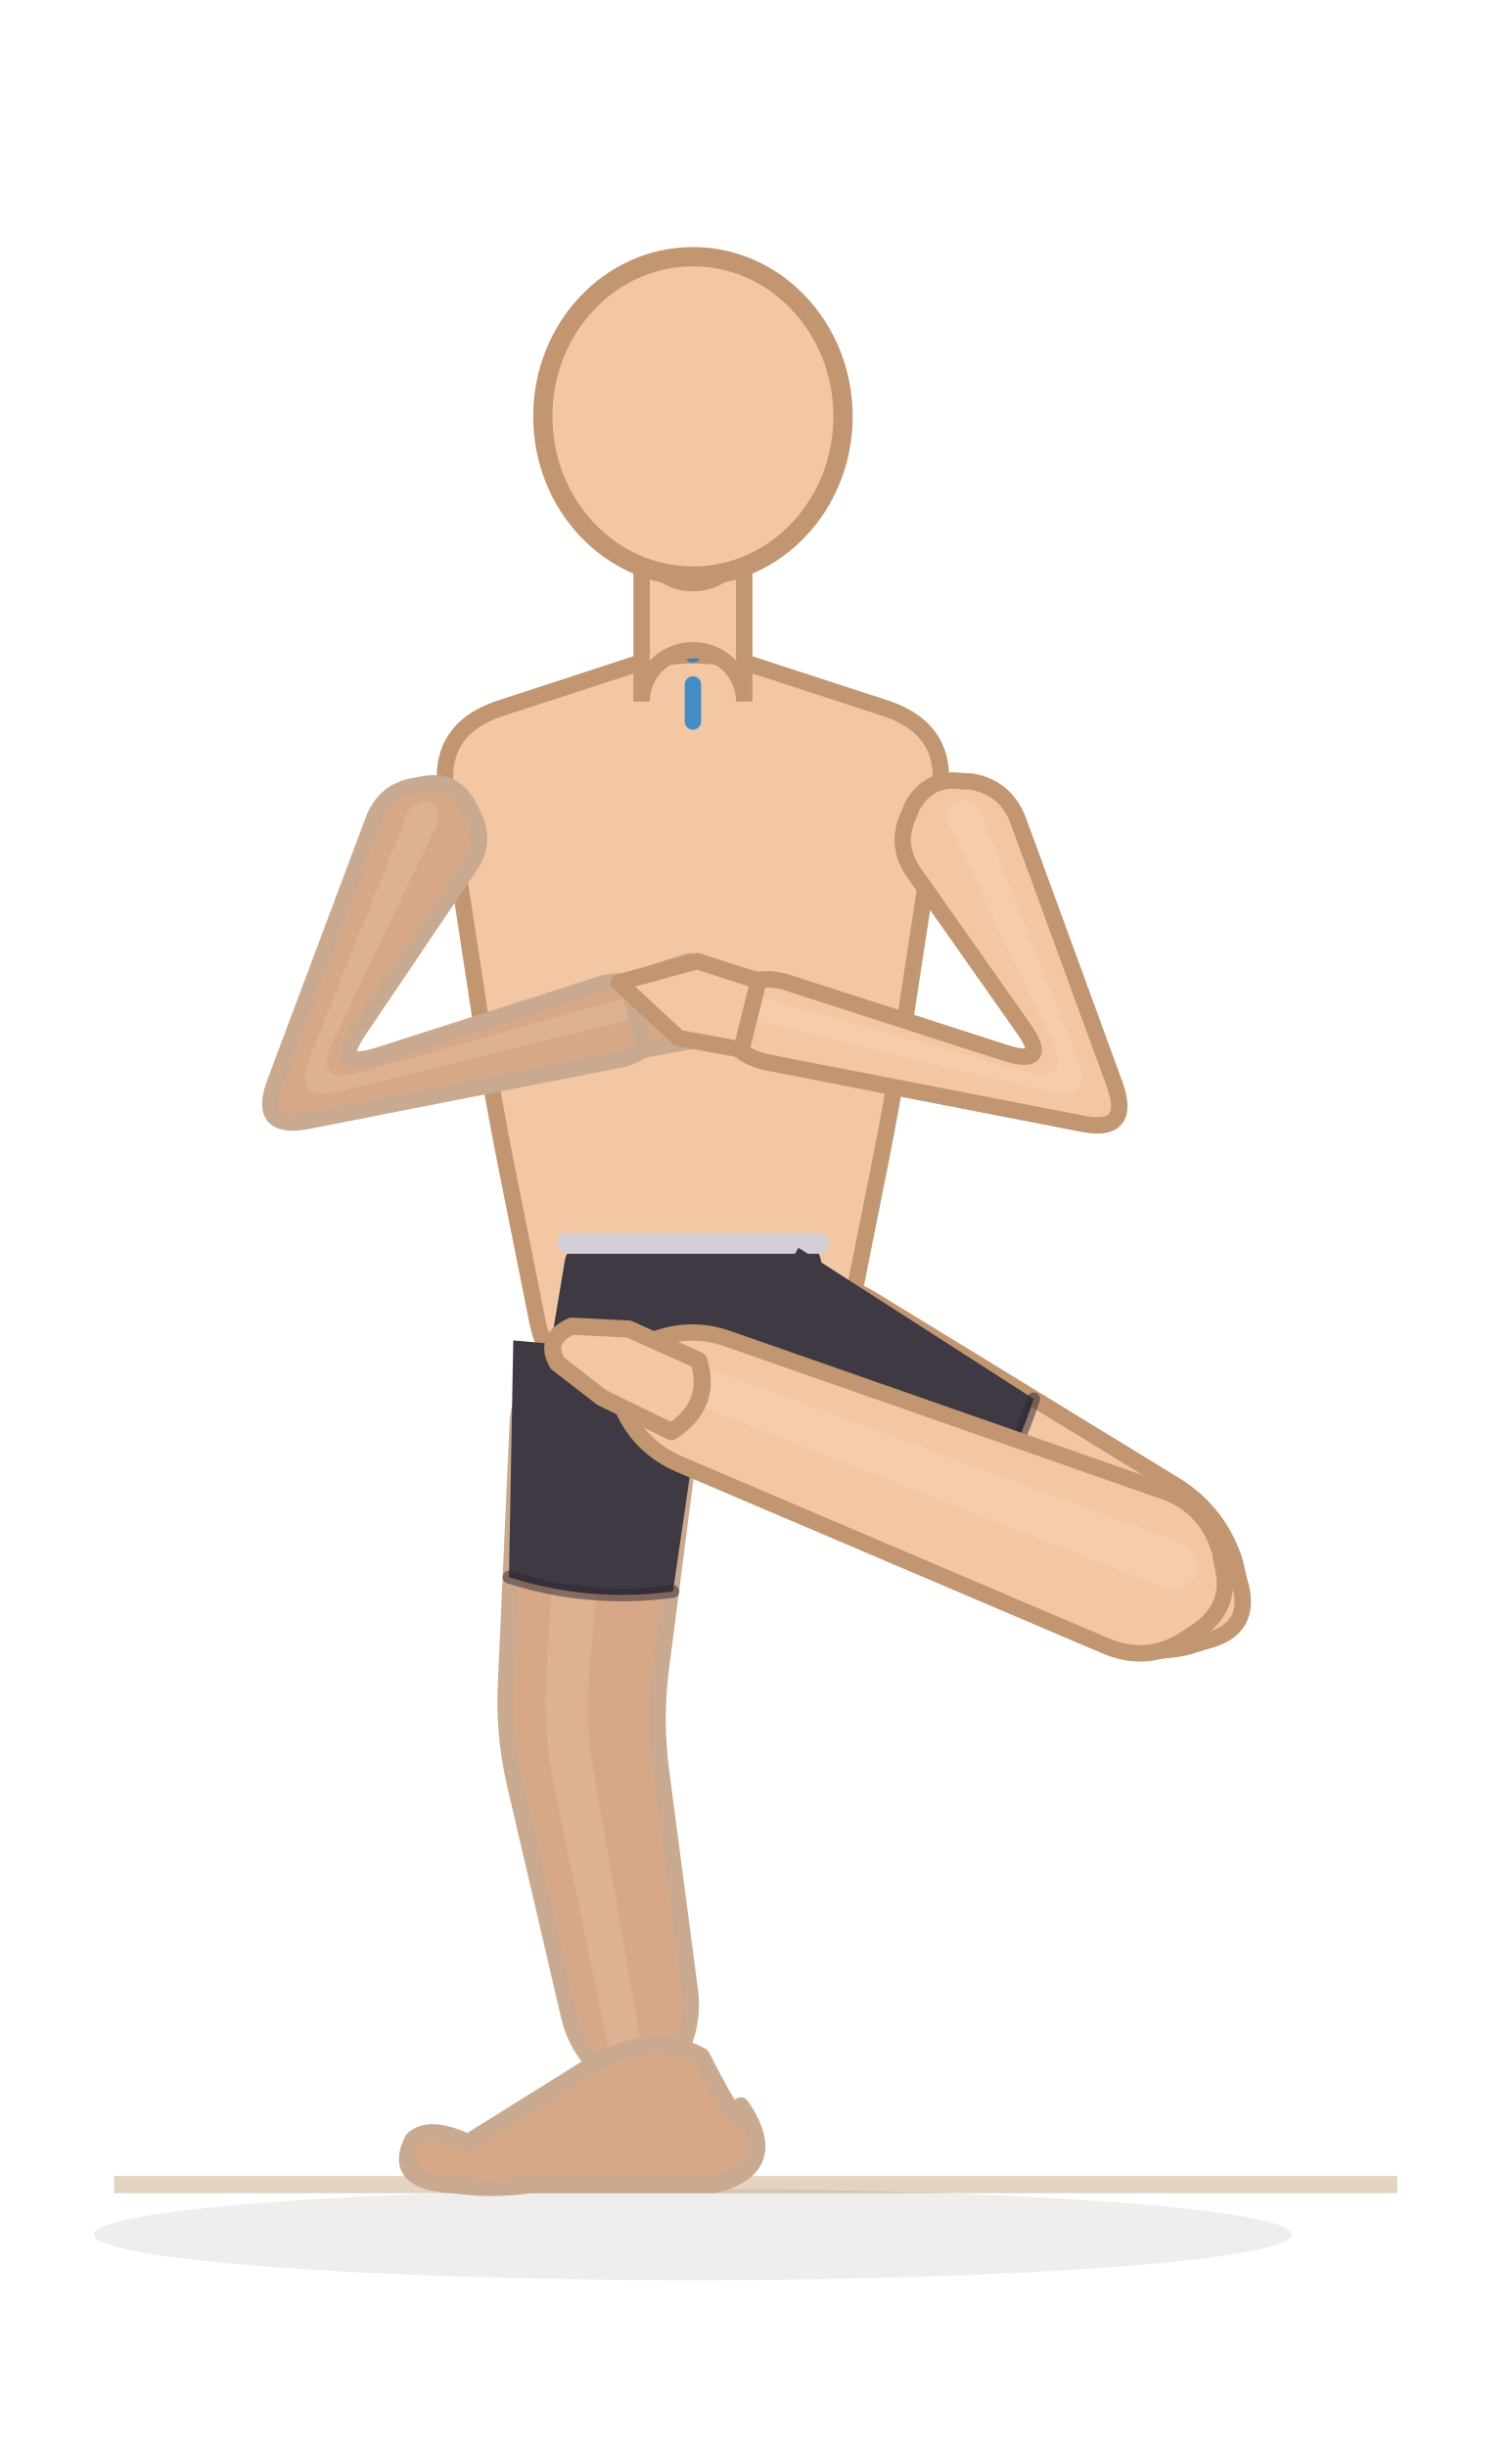
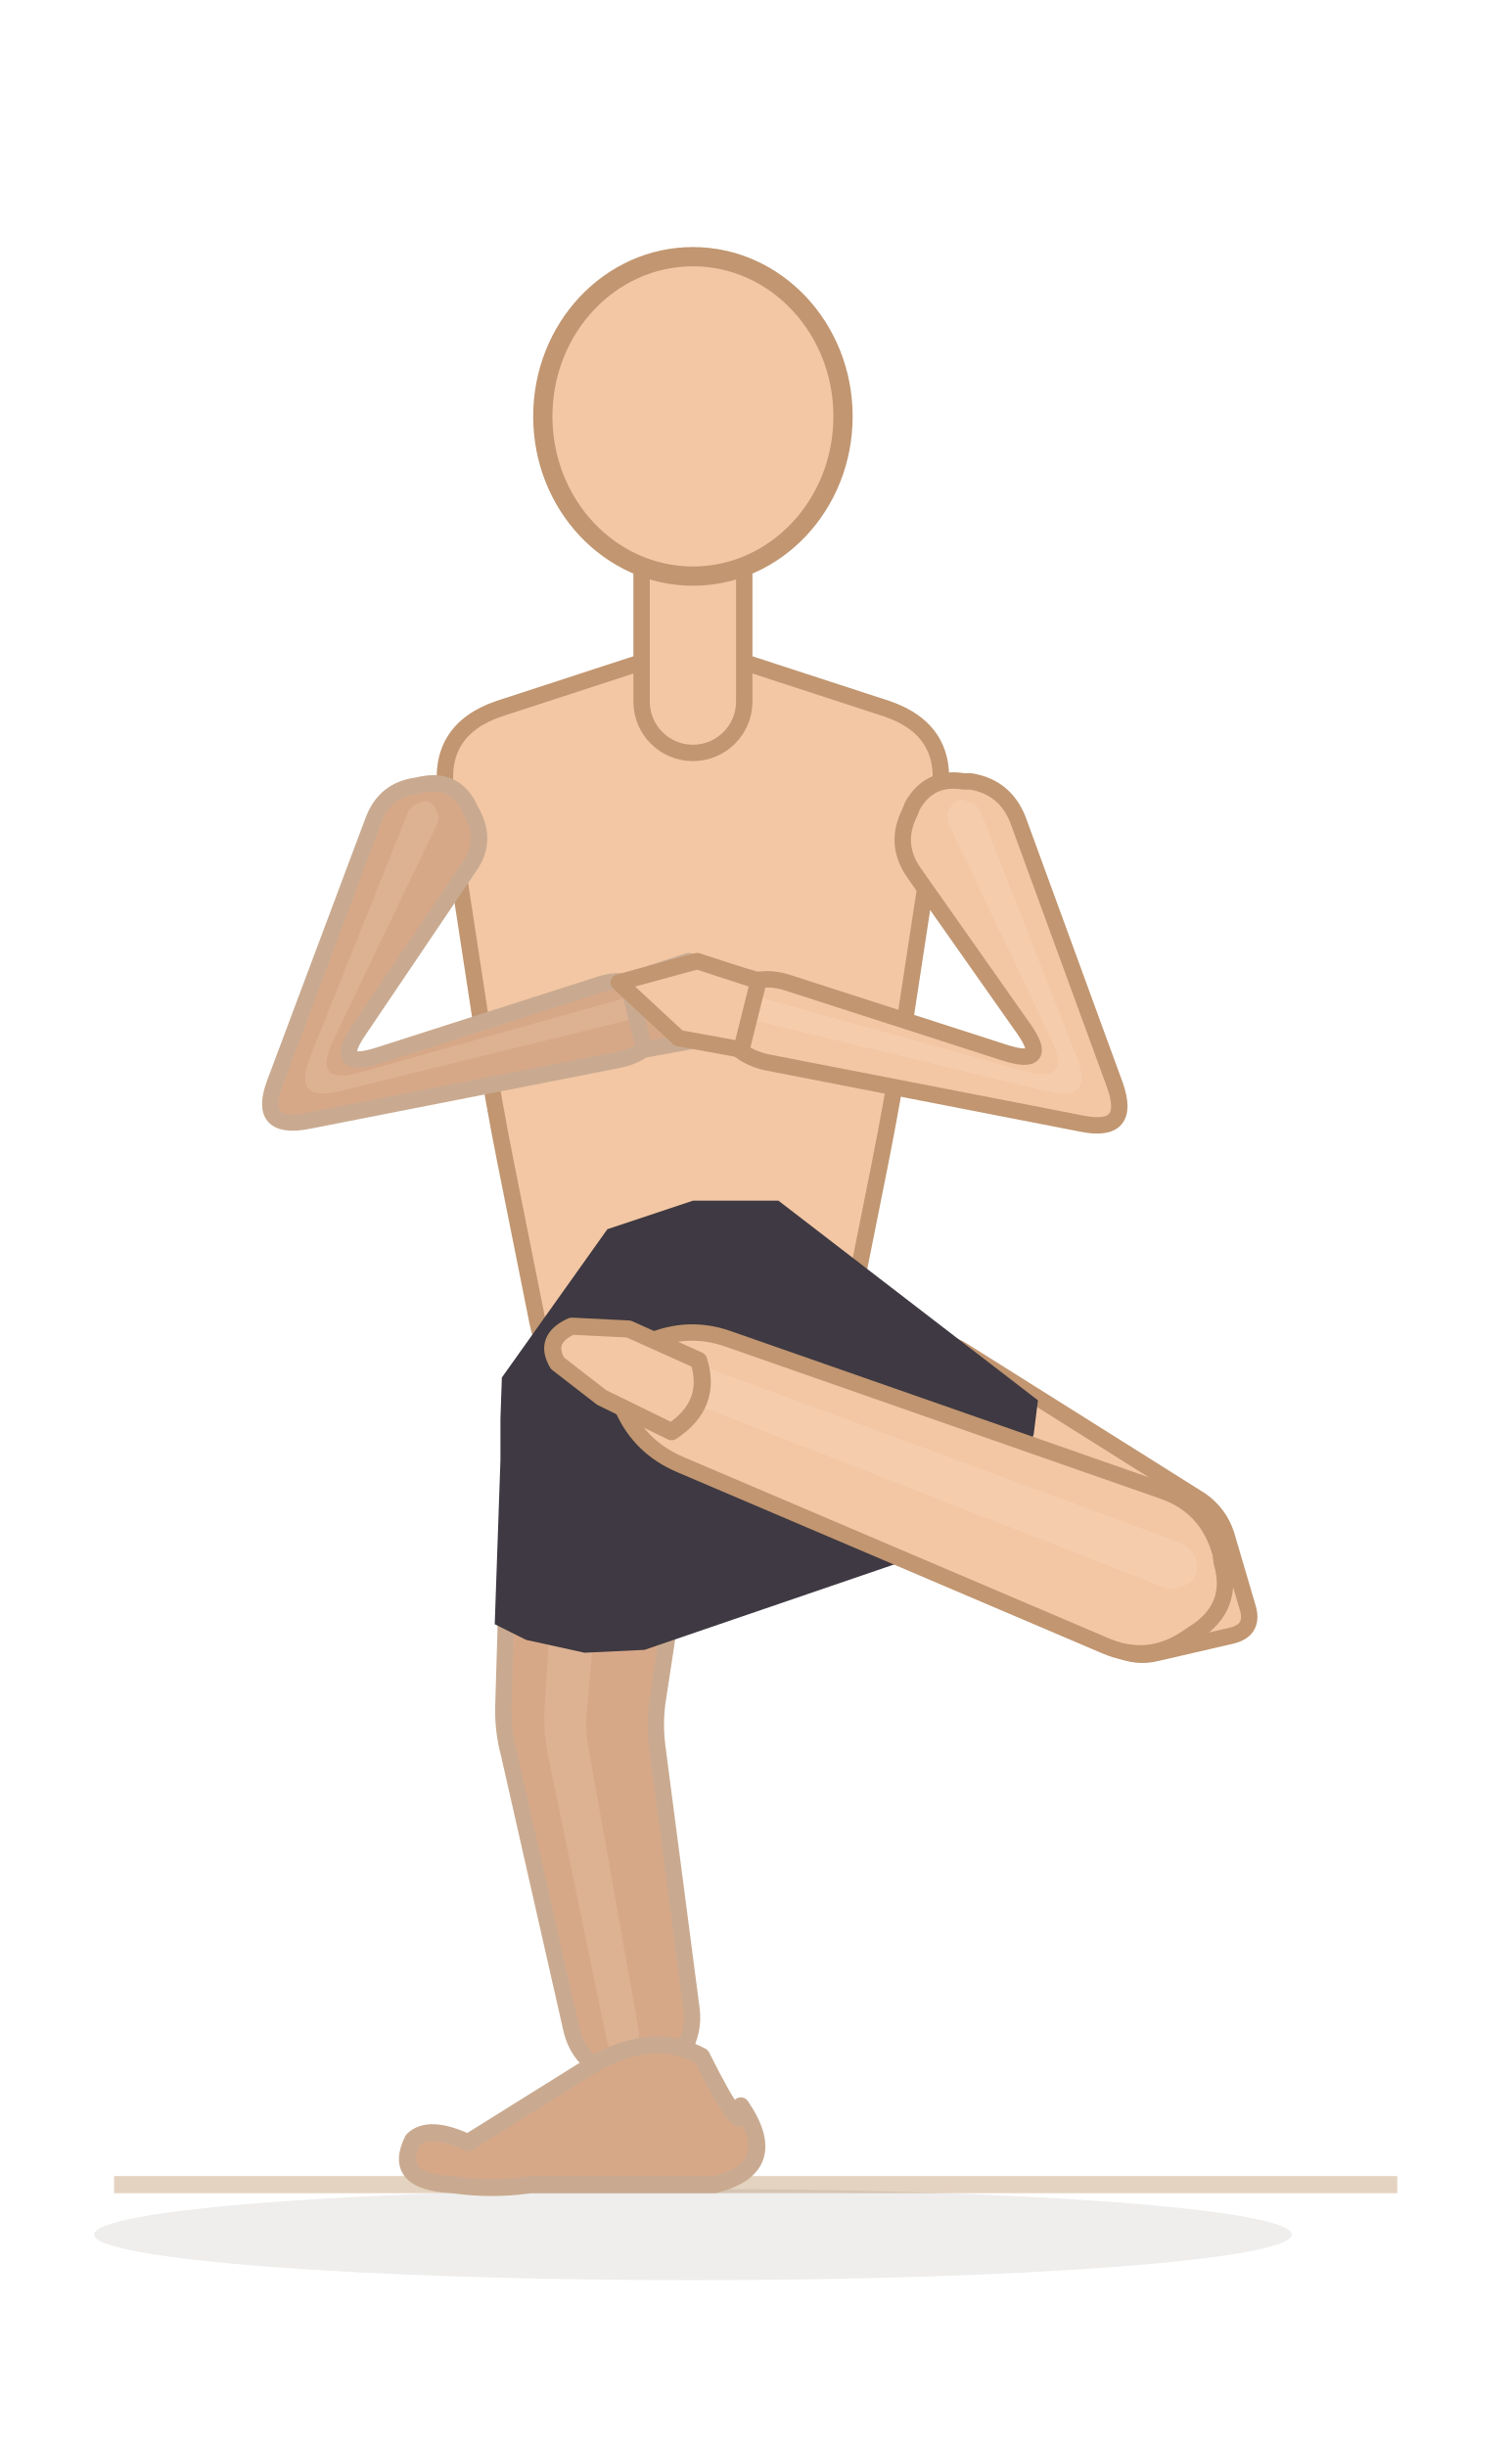
<svg xmlns="http://www.w3.org/2000/svg" viewBox="51.4 14.8 106 171.6">
  <line x1="59.4" y1="168" x2="149.4" y2="168" stroke="#e4d3c0" stroke-width="1.2" />
  <ellipse cx="100" cy="171.5" rx="42" ry="3.2" fill="rgba(62,42,28,0.08)" />
-   <path d="M 87.7,114.9 L 86.9,132.7 Q 86.7,136.3 87.5,139.8 L 91.3,156.1 Q 91.9,158.8 94.1,160.4 L 94.6,160.7 Q 96.8,162.3 98.3,160 L 98.6,159.5 Q 100.1,157.2 99.8,154.5 L 97.8,139.3 Q 97.3,135.7 97.7,132.2 L 99.8,115.9 Q 100.2,112.5 97.6,110.3 L 97,109.8 Q 94.4,107.6 91.4,109.3 L 90.8,109.7 Q 87.8,111.5 87.7,114.9 Z" fill="#d7a888" stroke="#c9aa90" stroke-width="1.15" stroke-linejoin="round" />
-   <path d="M 91,112.7 L 89.7,132.5 Q 89.5,136.1 90.2,139.7 L 93.9,157.6 Q 94,158.4 94.6,158.8 L 94.8,158.9 Q 95.4,159.4 95.8,158.7 L 95.9,158.6 Q 96.3,157.9 96.2,157.2 L 93.1,139.5 Q 92.4,136 92.7,132.4 L 94.4,113 Q 94.5,112 93.8,111.4 L 93.6,111.3 Q 92.9,110.7 92,111.2 L 91.9,111.3 Q 91,111.8 91,112.7 Z" fill="#f3d4bc" opacity="0.22" />
+   <path d="M 87.1,121.4 L 86.7,134.7 Q 86.7,136.3 87.1,137.8 L 91.5,157.2 Q 91.9,158.8 93.2,159.7 L 95.5,161.4 Q 96.8,162.3 97.7,161 L 99.3,158.6 Q 100.1,157.2 99.9,155.7 L 97.5,137.3 Q 97.3,135.7 97.5,134.2 L 99.3,122.4 Q 99.5,120.9 97.9,120.7 L 88.7,120 Q 87.1,119.8 87.1,121.4 Z" fill="#d7a888" stroke="#c9aa90" stroke-width="1.15" stroke-linejoin="round" />
+   <path d="M 90.8,115.7 L 89.6,134.5 Q 89.5,136.1 89.8,137.7 L 93.9,157.6 Q 94,158.4 94.6,158.8 L 94.8,158.9 Q 95.4,159.4 95.8,158.7 L 95.9,158.6 Q 96.3,157.9 96.2,157.2 L 92.7,137.5 Q 92.4,136 92.6,134.4 L 94.2,115.9 Q 94.3,114.4 92.8,114.2 L 92.4,114.2 Q 90.9,114.1 90.8,115.7 Z" fill="#f3d4bc" opacity="0.22" />
  <path d="M 103.36,162.48 Q 106.304,166.8 101.52,168 L 88.64,168 Q 85.88,168.4 83.12,168 Q 78.888,167.8 80.36,164.872 Q 81.464,163.768 84.224,165.056 L 92.32,160 Q 96.92,157 100.6,159 Q 103.728,165.24 103.36,162.48 Z" fill="#d7a888" stroke="#c9aa90" stroke-width="1.2" stroke-linejoin="round" />
-   <path d="M 105.8,117.7 L 127.9,129.4 Q 131.1,131.1 134.6,130.3 L 135.9,129.9 Q 139.4,129.1 138.3,125.6 L 138,124.3 Q 136.9,120.9 133.9,119 L 112.5,105.9 Q 109.4,104 106.1,105.5 L 105,106 Q 101.7,107.5 102.1,111.1 L 102.2,112.4 Q 102.6,116 105.8,117.7 Z" fill="#f3c7a4" stroke="#c19670" stroke-width="1.15" stroke-linejoin="round" />
-   <path d="M 106.6,111 L 132.8,125.9 Q 133.8,126.4 134.8,126.2 L 135,126.1 Q 136.1,125.8 135.8,124.8 L 135.7,124.6 Q 135.4,123.5 134.5,123 L 108.6,107.7 Q 107.7,107.1 106.7,107.6 L 106.5,107.7 Q 105.5,108.1 105.6,109.2 L 105.6,109.4 Q 105.7,110.5 106.6,111 Z" fill="#fbe3cf" opacity="0.22" />
+   <path d="M 112.1,121.3 L 129.7,130.4 Q 131.1,131.1 132.6,130.7 L 137.8,129.5 Q 139.4,129.1 138.9,127.5 L 137.4,122.4 Q 136.9,120.9 135.6,120 L 118.9,109.5 Q 117.5,108.6 116.7,110 L 111.5,119.2 Q 110.7,120.6 112.1,121.3 Z" fill="#f3c7a4" stroke="#c19670" stroke-width="1.15" stroke-linejoin="round" />
+   <path d="M 109.4,112.6 L 132.8,125.9 Q 133.8,126.4 134.8,126.2 L 135,126.1 Q 136.1,125.8 135.8,124.8 L 135.7,124.6 Q 135.4,123.5 134.5,123 L 111.3,109.3 Q 109.9,108.4 109.1,109.8 L 108.8,110.4 Q 108,111.8 109.4,112.6 Z" fill="#fbe3cf" opacity="0.22" />
  <path d="M 86.4,64.5 L 95.6,61.5 Q 100,60 104.4,61.5 L 113.6,64.5 Q 118,66 117.3,70.5 L 114.7,87.5 Q 114,92 113.1,96.5 L 110.9,107.5 Q 110,112 105.4,112 L 94.6,112 Q 90,112 89.1,107.5 L 86.9,96.5 Q 86,92 85.3,87.5 L 82.7,70.5 Q 82,66 86.4,64.5 Z" fill="#f3c7a4" stroke="#c19670" stroke-width="1.15" stroke-linejoin="round" />
  <g data-shorts="inline">
-     <path d="M 87.4,108.8 L 87.1,125.4 Q 92.7,127.2 98.6,126.4 L 101,110 Z" fill="#3e3942" />
-     <path d="M 92.5,102 L 107.5,102 Q 108.8,102 109,103.3 L 109.8,108.1 Q 110,109.4 109,110.2 L 104.6,114.1 Q 103.7,115 102.5,114.5 L 101.2,114.1 Q 100,113.6 98.8,114.1 L 97.5,114.5 Q 96.3,115 95.4,114.1 L 91,110.2 Q 90,109.4 90.2,108.1 L 91,103.3 Q 91.2,102 92.5,102 Z" fill="#3e3942" />
-     <path d="M 91.2,102 L 108.8,102" fill="none" stroke="#d4ced6" stroke-width="1.45" stroke-linecap="round" />
-     <path d="M 100.1,115.1 L 117.6,124 Q 121.9,119.1 123.9,112.9 L 107.4,102.3 Z" fill="#3e3942" />
-     <path d="M 87.1,125.4 Q 92.7,127.2 98.6,126.4" fill="none" stroke="#2a262e" stroke-width="0.9" stroke-linecap="round" opacity="0.5" />
-     <path d="M 117.6,124 Q 121.9,119.1 123.9,112.9" fill="none" stroke="#2a262e" stroke-width="0.9" stroke-linecap="round" opacity="0.5" />
+     <path d="M 86.1,128.7 L 86.5,117.2 L 86.5,114.3 L 86.6,111.4 L 94,101 L 100,99 L 106,99 L 124.2,113 L 123.9,115.4 L 122.3,119.3 L 119.7,122.6 L 96.6,130.5 L 92.4,130.7 L 88.3,129.8 Z" fill="#3e3942" fill-rule="nonzero" />
  </g>
  <path d="M 133.1,119.4 L 102.5,108.7 Q 99.7,107.7 96.9,108.9 L 96.3,109.1 Q 93.5,110.2 94.8,113 L 95.1,113.6 Q 96.3,116.3 99.1,117.5 L 128.9,130.2 Q 131.9,131.5 134.6,129.7 L 135.2,129.3 Q 138,127.5 137.1,124.4 L 137,123.7 Q 136.1,120.5 133.1,119.4 Z" fill="#f3c7a4" stroke="#c19670" stroke-width="1.15" stroke-linejoin="round" />
  <path d="M 134.2,123 L 99.6,110.2 Q 98.8,109.9 98,110.3 L 97.8,110.3 Q 97.1,110.7 97.4,111.4 L 97.5,111.6 Q 97.9,112.3 98.7,112.7 L 133,126.1 Q 133.8,126.4 134.6,125.9 L 134.8,125.8 Q 135.5,125.3 135.3,124.4 L 135.3,124.2 Q 135,123.4 134.2,123 Z" fill="#fbe3cf" opacity="0.22" />
  <path d="M 100.4,110.2 Q 101.4,113.3 98.5,115.2 L 93.6,112.8 L 90.5,110.4 Q 89.5,108.7 91.5,107.8 L 95.5,108 Z" fill="#f3c7a4" stroke="#c19670" stroke-width="1.2" stroke-linejoin="round" />
  <path d="M 77.6,72.3 L 70.7,90.7 Q 69.4,94.1 73,93.4 L 94.9,89.1 Q 96.7,88.7 97.7,87.2 L 97.9,86.8 Q 98.9,85.3 97.3,84.4 L 96.9,84.2 Q 95.3,83.3 93.6,83.8 L 78,88.8 Q 74.6,89.9 76.6,87 L 84.3,75.6 Q 85.6,73.8 84.5,71.8 L 84.3,71.4 Q 83.3,69.4 81.1,69.8 L 80.6,69.9 Q 78.4,70.2 77.6,72.3 Z" fill="#d7a888" stroke="#c9aa90" stroke-width="1.15" stroke-linejoin="round" />
  <path d="M 80,71.8 L 73.2,88.8 Q 71.8,92.2 75.3,91.3 L 95.6,86.3 Q 96.1,86.2 96.3,85.8 L 96.4,85.7 Q 96.7,85.2 96.2,85 L 96.1,84.9 Q 95.7,84.7 95.2,84.8 L 76.7,90 Q 73.2,91 74.8,87.7 L 82,72.7 Q 82.3,72.1 82,71.6 L 81.9,71.4 Q 81.6,70.9 81,71 L 80.9,71.1 Q 80.3,71.2 80,71.8 Z" fill="#f3d4bc" opacity="0.22" />
  <path d="M 95.4,83.6 L 99.7,82.2 L 105.2,83.7 L 101,87.6 L 96.6,88.4 Z" fill="#d7a888" stroke="#c9aa90" stroke-width="1.15" stroke-linejoin="round" />
  <path d="M 115.5,76 L 123.1,86.8 Q 125.2,89.7 121.8,88.6 L 106.6,83.7 Q 104.7,83.1 103,84.1 L 102.6,84.3 Q 100.9,85.2 102,86.9 L 102.2,87.3 Q 103.3,88.9 105.2,89.3 L 127.3,93.6 Q 130.8,94.3 129.6,90.9 L 122.8,72.3 Q 121.9,70 119.5,69.6 L 119,69.6 Q 116.6,69.2 115.4,71.3 L 115.2,71.8 Q 114.1,74 115.5,76 Z" fill="#f3c7a4" stroke="#c19670" stroke-width="1.15" stroke-linejoin="round" />
  <path d="M 118,72.7 L 125.1,87.6 Q 126.7,90.9 123.2,89.9 L 104.9,84.8 Q 104.4,84.6 103.9,84.9 L 103.8,84.9 Q 103.3,85.2 103.6,85.7 L 103.6,85.8 Q 103.9,86.2 104.5,86.4 L 124.7,91.3 Q 128.2,92.2 126.9,88.9 L 120.2,71.8 Q 119.9,71.1 119.2,71 L 119.1,70.9 Q 118.4,70.8 118.1,71.4 L 118,71.5 Q 117.7,72.1 118,72.7 Z" fill="#fbe3cf" opacity="0.22" />
  <path d="M 103.4,88.4 L 99,87.6 L 94.8,83.7 L 100.3,82.2 L 104.6,83.6 Z" fill="#f3c7a4" stroke="#c19670" stroke-width="1.15" stroke-linejoin="round" />
  <line x1="100" y1="44" x2="100" y2="66" stroke="#2481cc" stroke-width="1.15" stroke-dasharray="2.6 2.1" stroke-linecap="round" opacity="0.85" />
-   <path d="M 103.6,64 L 103.6,52.1 A 3.6 3.6 0 0 1 96.4,52.1 L 96.4,64 A 3.6 3.6 0 0 1 103.6,64 Z" fill="#f3c7a4" stroke="#c19670" stroke-width="1.15" />
+   <path d="M 103.6,64 L 103.6,52.1 A 3.6 3.6 0 0 0 96.4,52.1 L 96.4,64 A 3.6 3.6 0 0 0 103.6,64 Z" fill="#f3c7a4" stroke="#c19670" stroke-width="1.15" />
  <ellipse cx="100" cy="44" rx="10.528" ry="11.2" fill="#f3c7a4" stroke="#c19670" stroke-width="1.35" />
</svg>
